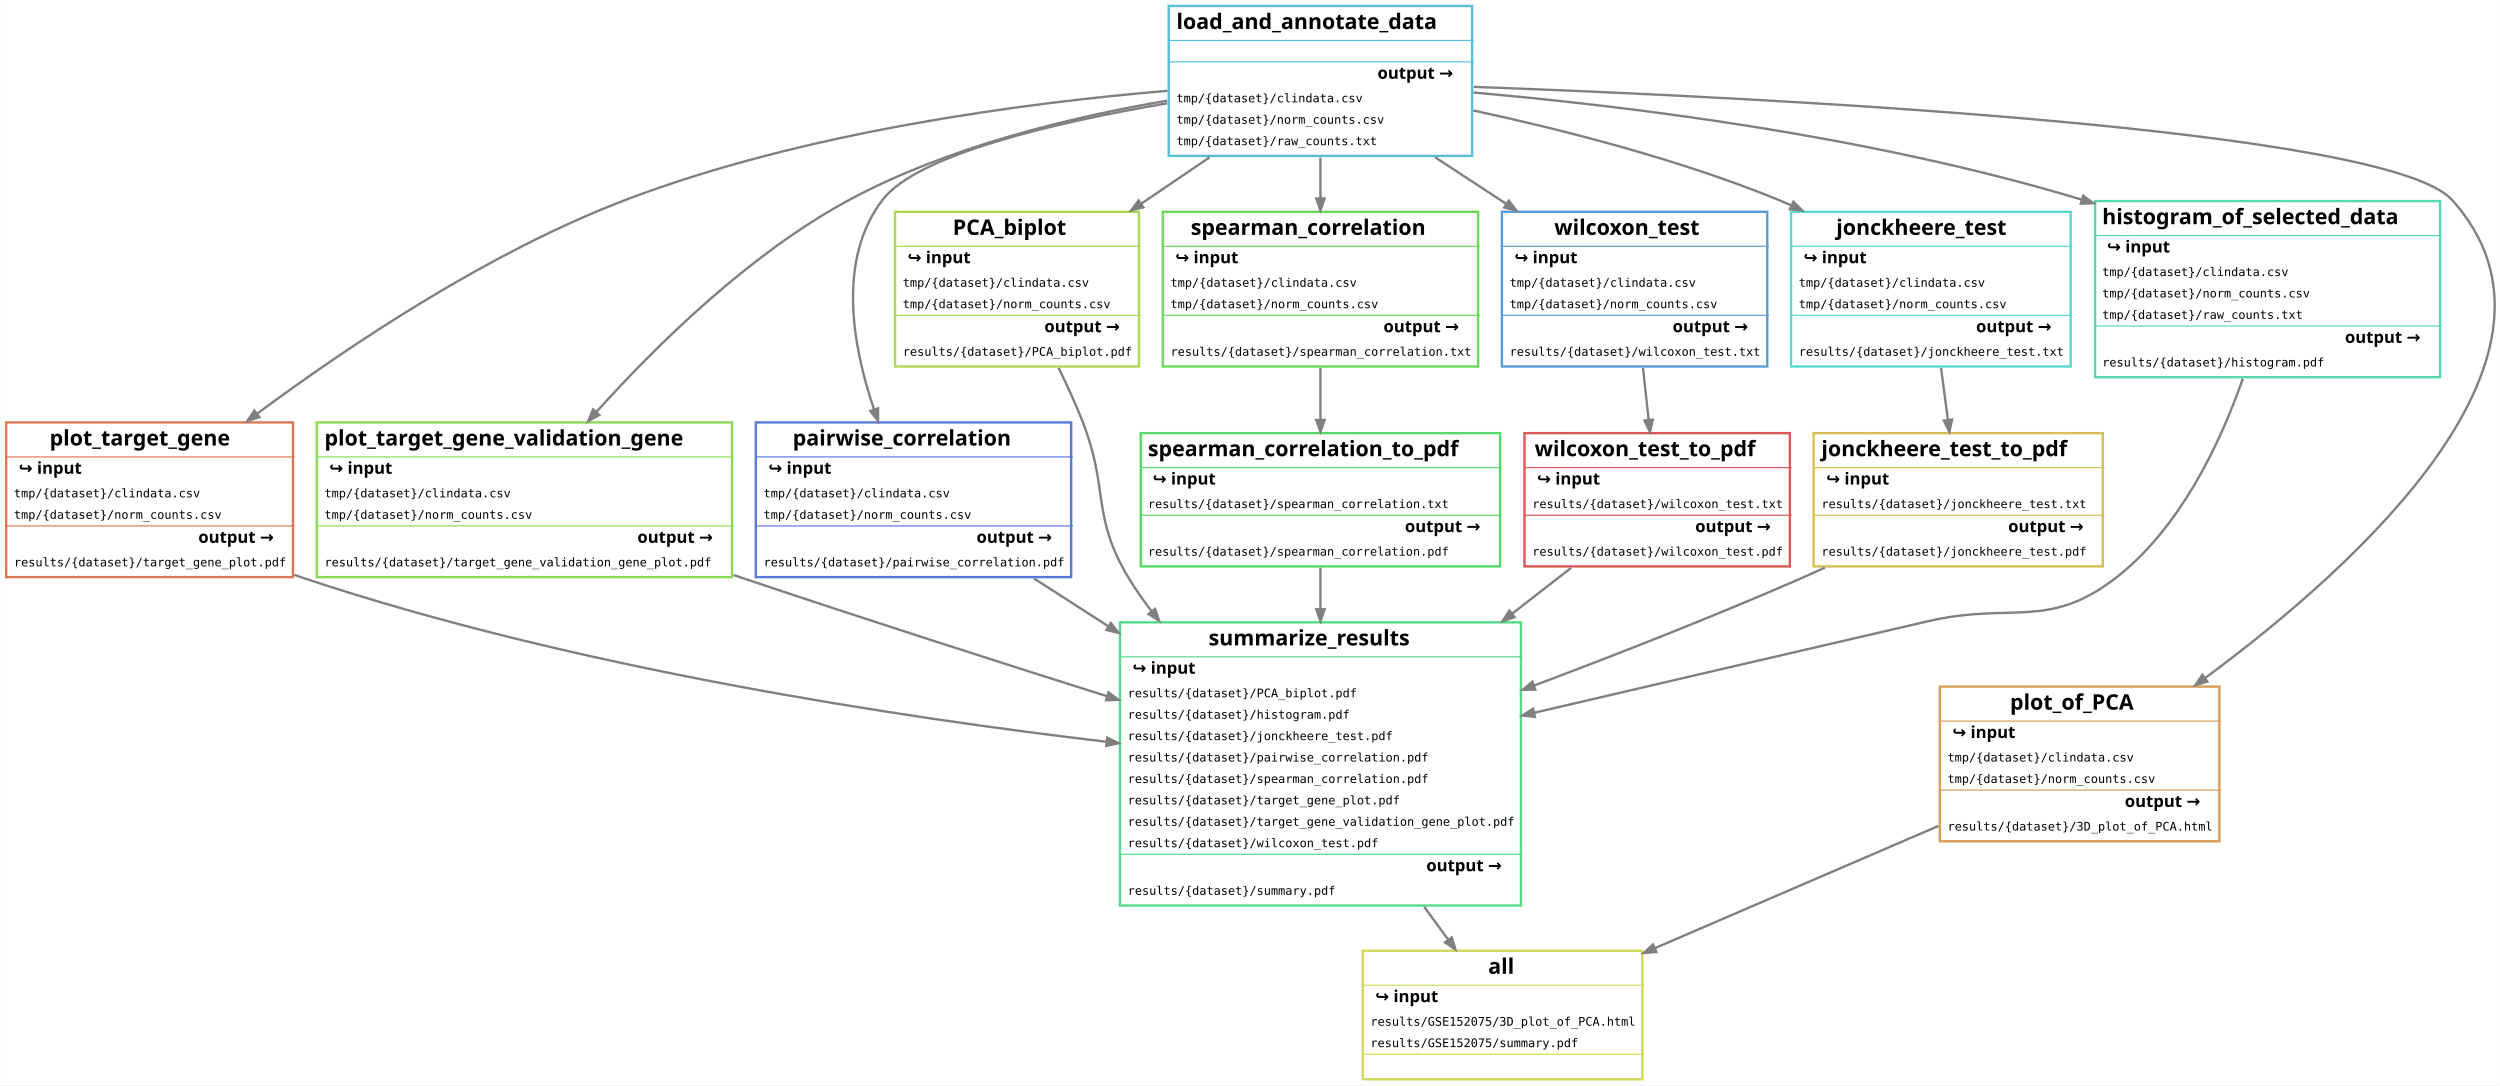
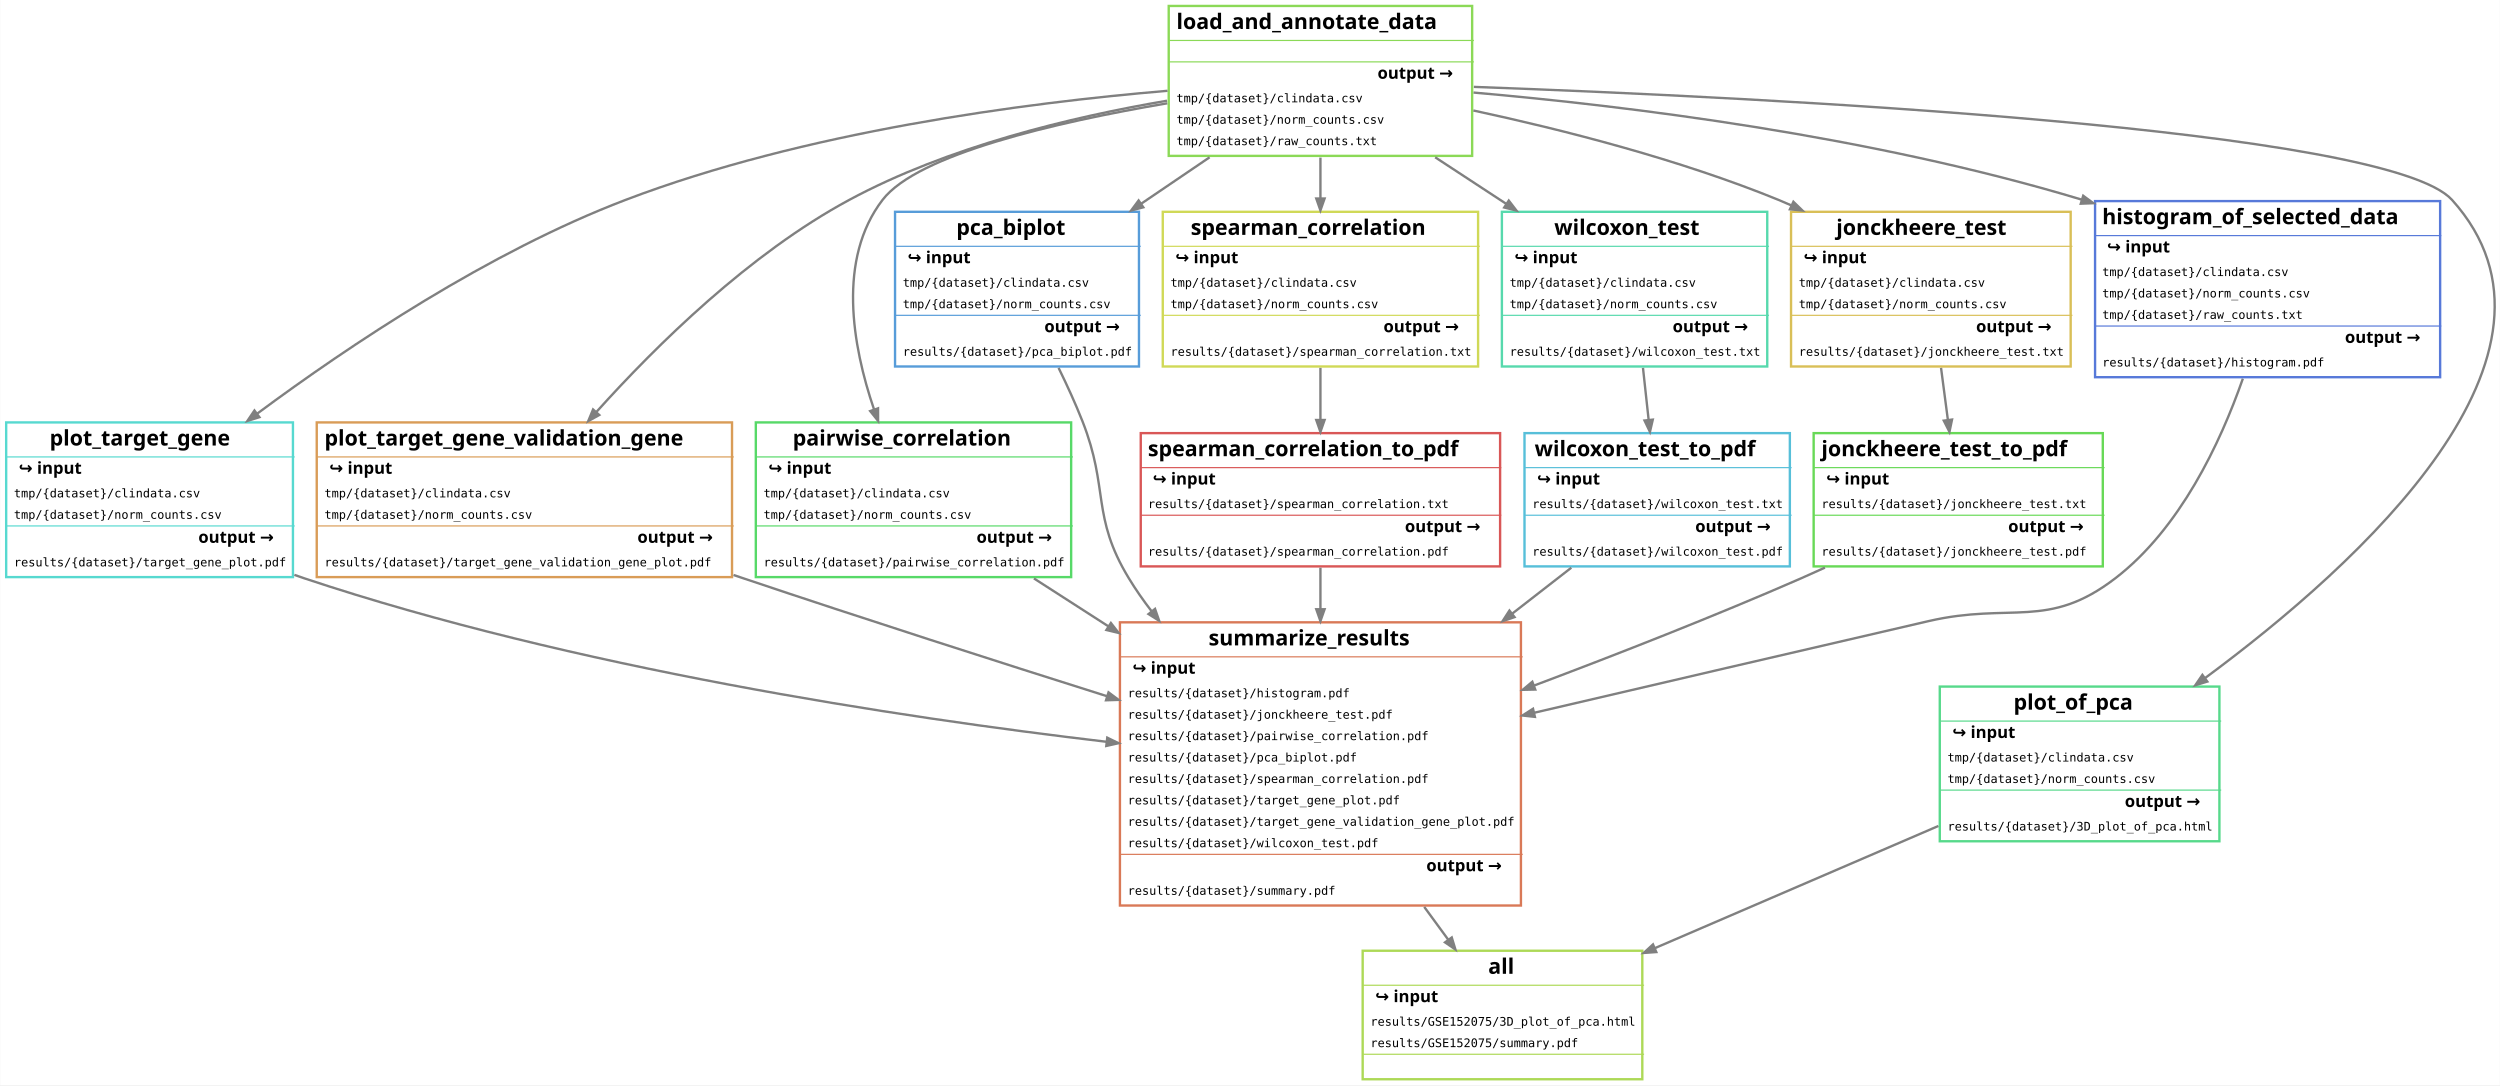
<svg xmlns="http://www.w3.org/2000/svg" width="2101pt" height="912pt" viewBox="0.00 0.00 2100.62 912.00">
  <g id="graph0" class="graph" transform="scale(1 1) rotate(0) translate(4 908)">
    <polygon fill="white" stroke="transparent" points="-4,4 -4,-908 2096.62,-908 2096.62,4 -4,4" />
    <g id="node1" class="node">
      <text text-anchor="start" x="1246.5" y="-89.6" font-family="sans" font-weight="bold" font-size="18.00">all</text>
      <text text-anchor="start" x="1147.5" y="-65.8" font-family="sans" font-size="10.00"> </text>
      <text text-anchor="start" x="1151.5" y="-65.8" font-family="sans" font-weight="bold" font-size="14.00">↪ input</text>
      <text text-anchor="start" x="1209.5" y="-65.8" font-family="sans" font-size="10.00"> </text>
-       <text text-anchor="start" x="1147.5" y="-46" font-family="monospace" font-size="10.00">results/GSE152075/3D_plot_of_PCA.html</text>
+       <text text-anchor="start" x="1147.5" y="-46" font-family="monospace" font-size="10.00">results/GSE152075/3D_plot_of_pca.html</text>
      <text text-anchor="start" x="1147.5" y="-28" font-family="monospace" font-size="10.00">results/GSE152075/summary.pdf</text>
      <text text-anchor="start" x="1363.5" y="-10" font-family="sans" font-size="10.00">  </text>
-       <polygon fill="#d0d957" stroke="#d0d957" points="1141.5,-80 1141.5,-80 1377.5,-80 1377.5,-80 1141.5,-80" />
-       <polygon fill="#d0d957" stroke="#d0d957" points="1141.5,-22 1141.5,-22 1377.5,-22 1377.5,-22 1141.5,-22" />
-       <polygon fill="none" stroke="#d0d957" stroke-width="2" points="1141,-1 1141,-109 1376,-109 1376,-1 1141,-1" />
+       <polygon fill="#add957" stroke="#add957" points="1141.5,-80 1141.5,-80 1377.5,-80 1377.5,-80 1141.5,-80" />
+       <polygon fill="#add957" stroke="#add957" points="1141.5,-22 1141.5,-22 1377.5,-22 1377.5,-22 1141.5,-22" />
+       <polygon fill="none" stroke="#add957" stroke-width="2" points="1141,-1 1141,-109 1376,-109 1376,-1 1141,-1" />
    </g>
    <g id="node2" class="node">
      <text text-anchor="start" x="1011.5" y="-365.6" font-family="sans" font-weight="bold" font-size="18.00">summarize_results</text>
      <text text-anchor="start" x="943.5" y="-341.8" font-family="sans" font-size="10.00"> </text>
      <text text-anchor="start" x="947.5" y="-341.8" font-family="sans" font-weight="bold" font-size="14.00">↪ input</text>
      <text text-anchor="start" x="1005.5" y="-341.8" font-family="sans" font-size="10.00"> </text>
-       <text text-anchor="start" x="943.5" y="-322" font-family="monospace" font-size="10.00">results/{dataset}/PCA_biplot.pdf</text>
-       <text text-anchor="start" x="943.5" y="-304" font-family="monospace" font-size="10.00">results/{dataset}/histogram.pdf</text>
-       <text text-anchor="start" x="943.5" y="-286" font-family="monospace" font-size="10.00">results/{dataset}/jonckheere_test.pdf</text>
-       <text text-anchor="start" x="943.5" y="-268" font-family="monospace" font-size="10.00">results/{dataset}/pairwise_correlation.pdf</text>
+       <text text-anchor="start" x="943.5" y="-322" font-family="monospace" font-size="10.00">results/{dataset}/histogram.pdf</text>
+       <text text-anchor="start" x="943.5" y="-304" font-family="monospace" font-size="10.00">results/{dataset}/jonckheere_test.pdf</text>
+       <text text-anchor="start" x="943.5" y="-286" font-family="monospace" font-size="10.00">results/{dataset}/pairwise_correlation.pdf</text>
+       <text text-anchor="start" x="943.5" y="-268" font-family="monospace" font-size="10.00">results/{dataset}/pca_biplot.pdf</text>
      <text text-anchor="start" x="943.5" y="-250" font-family="monospace" font-size="10.00">results/{dataset}/spearman_correlation.pdf</text>
      <text text-anchor="start" x="943.5" y="-232" font-family="monospace" font-size="10.00">results/{dataset}/target_gene_plot.pdf</text>
      <text text-anchor="start" x="943.5" y="-214" font-family="monospace" font-size="10.00">results/{dataset}/target_gene_validation_gene_plot.pdf</text>
      <text text-anchor="start" x="943.5" y="-196" font-family="monospace" font-size="10.00">results/{dataset}/wilcoxon_test.pdf</text>
      <text text-anchor="start" x="1190.5" y="-175.8" font-family="sans" font-size="10.00"> </text>
      <text text-anchor="start" x="1194.5" y="-175.8" font-family="sans" font-weight="bold" font-size="14.00">output →</text>
      <text text-anchor="start" x="1264.5" y="-175.8" font-family="sans" font-size="10.00"> </text>
      <text text-anchor="start" x="943.5" y="-156" font-family="monospace" font-size="10.00">results/{dataset}/summary.pdf</text>
-       <polygon fill="#57d98b" stroke="#57d98b" points="937.5,-356 937.5,-356 1275.5,-356 1275.5,-356 937.5,-356" />
-       <polygon fill="#57d98b" stroke="#57d98b" points="937.5,-190 937.5,-190 1275.5,-190 1275.5,-190 937.5,-190" />
-       <polygon fill="none" stroke="#57d98b" stroke-width="2" points="937,-147 937,-385 1274,-385 1274,-147 937,-147" />
+       <polygon fill="#d97957" stroke="#d97957" points="937.5,-356 937.5,-356 1275.5,-356 1275.5,-356 937.5,-356" />
+       <polygon fill="#d97957" stroke="#d97957" points="937.5,-190 937.5,-190 1275.5,-190 1275.5,-190 937.5,-190" />
+       <polygon fill="none" stroke="#d97957" stroke-width="2" points="937,-147 937,-385 1274,-385 1274,-147 937,-147" />
    </g>
    <g id="edge1" class="edge">
      <path fill="none" stroke="grey" stroke-width="2" d="M1192.73,-145.85C1199.64,-136.4 1206.44,-127.12 1212.89,-118.31" />
      <polygon fill="grey" stroke="grey" stroke-width="2" points="1215.87,-120.16 1218.95,-110.03 1210.22,-116.03 1215.87,-120.16" />
    </g>
    <g id="node3" class="node">
      <text text-anchor="start" x="37.5" y="-533.6" font-family="sans" font-weight="bold" font-size="18.00">plot_target_gene</text>
      <text text-anchor="start" x="7.5" y="-509.8" font-family="sans" font-size="10.00"> </text>
      <text text-anchor="start" x="11.5" y="-509.8" font-family="sans" font-weight="bold" font-size="14.00">↪ input</text>
      <text text-anchor="start" x="69.5" y="-509.8" font-family="sans" font-size="10.00"> </text>
      <text text-anchor="start" x="7.5" y="-490" font-family="monospace" font-size="10.00">tmp/{dataset}/clindata.csv</text>
      <text text-anchor="start" x="7.5" y="-472" font-family="monospace" font-size="10.00">tmp/{dataset}/norm_counts.csv</text>
      <text text-anchor="start" x="158.5" y="-451.8" font-family="sans" font-size="10.00"> </text>
      <text text-anchor="start" x="162.5" y="-451.8" font-family="sans" font-weight="bold" font-size="14.00">output →</text>
      <text text-anchor="start" x="232.5" y="-451.8" font-family="sans" font-size="10.00"> </text>
      <text text-anchor="start" x="7.5" y="-432" font-family="monospace" font-size="10.00">results/{dataset}/target_gene_plot.pdf</text>
-       <polygon fill="#d97957" stroke="#d97957" points="1.5,-524 1.5,-524 243.5,-524 243.5,-524 1.5,-524" />
-       <polygon fill="#d97957" stroke="#d97957" points="1.5,-466 1.5,-466 243.5,-466 243.5,-466 1.5,-466" />
-       <polygon fill="none" stroke="#d97957" stroke-width="2" points="1,-423 1,-553 242,-553 242,-423 1,-423" />
-     </g>
-     <g id="edge4" class="edge">
+       <polygon fill="#57d9d0" stroke="#57d9d0" points="1.5,-524 1.5,-524 243.5,-524 243.5,-524 1.5,-524" />
+       <polygon fill="#57d9d0" stroke="#57d9d0" points="1.5,-466 1.5,-466 243.5,-466 243.5,-466 1.5,-466" />
+       <polygon fill="none" stroke="#57d9d0" stroke-width="2" points="1,-423 1,-553 242,-553 242,-423 1,-423" />
+     </g>
+     <g id="edge7" class="edge">
      <path fill="none" stroke="grey" stroke-width="2" d="M243.2,-424.89C245.98,-423.88 248.75,-422.92 251.5,-422 477.63,-346.66 750.36,-305.25 925.77,-284.6" />
      <polygon fill="grey" stroke="grey" stroke-width="2" points="926.35,-288.05 935.87,-283.42 925.54,-281.1 926.35,-288.05" />
    </g>
    <g id="node4" class="node">
      <text text-anchor="start" x="984.5" y="-883.6" font-family="sans" font-weight="bold" font-size="18.00">load_and_annotate_data</text>
      <text text-anchor="start" x="984.5" y="-862" font-family="sans" font-size="10.00">  </text>
      <text text-anchor="start" x="1149.5" y="-841.8" font-family="sans" font-size="10.00"> </text>
      <text text-anchor="start" x="1153.5" y="-841.8" font-family="sans" font-weight="bold" font-size="14.00">output →</text>
      <text text-anchor="start" x="1223.5" y="-841.8" font-family="sans" font-size="10.00"> </text>
      <text text-anchor="start" x="984.5" y="-822" font-family="monospace" font-size="10.00">tmp/{dataset}/clindata.csv</text>
      <text text-anchor="start" x="984.5" y="-804" font-family="monospace" font-size="10.00">tmp/{dataset}/norm_counts.csv</text>
      <text text-anchor="start" x="984.5" y="-786" font-family="monospace" font-size="10.00">tmp/{dataset}/raw_counts.txt</text>
-       <polygon fill="#57bfd9" stroke="#57bfd9" points="978.5,-874 978.5,-874 1234.5,-874 1234.5,-874 978.5,-874" />
-       <polygon fill="#57bfd9" stroke="#57bfd9" points="978.5,-856 978.5,-856 1234.5,-856 1234.5,-856 978.5,-856" />
-       <polygon fill="none" stroke="#57bfd9" stroke-width="2" points="978,-777 978,-903 1233,-903 1233,-777 978,-777" />
+       <polygon fill="#8bd957" stroke="#8bd957" points="978.5,-874 978.5,-874 1234.5,-874 1234.5,-874 978.5,-874" />
+       <polygon fill="#8bd957" stroke="#8bd957" points="978.5,-856 978.5,-856 1234.5,-856 1234.5,-856 978.5,-856" />
+       <polygon fill="none" stroke="#8bd957" stroke-width="2" points="978,-777 978,-903 1233,-903 1233,-777 978,-777" />
    </g>
    <g id="edge11" class="edge">
      <path fill="none" stroke="grey" stroke-width="2" d="M976.99,-831.69C856.06,-821.48 671.64,-797.23 521.5,-740 406.93,-696.33 289.71,-618.03 212.04,-560.45" />
      <polygon fill="grey" stroke="grey" stroke-width="2" points="213.82,-557.41 203.71,-554.25 209.64,-563.03 213.82,-557.41" />
    </g>
    <g id="node5" class="node">
      <text text-anchor="start" x="268.5" y="-533.6" font-family="sans" font-weight="bold" font-size="18.00">plot_target_gene_validation_gene</text>
      <text text-anchor="start" x="268.5" y="-509.8" font-family="sans" font-size="10.00"> </text>
      <text text-anchor="start" x="272.5" y="-509.8" font-family="sans" font-weight="bold" font-size="14.00">↪ input</text>
      <text text-anchor="start" x="330.5" y="-509.8" font-family="sans" font-size="10.00"> </text>
      <text text-anchor="start" x="268.5" y="-490" font-family="monospace" font-size="10.00">tmp/{dataset}/clindata.csv</text>
      <text text-anchor="start" x="268.5" y="-472" font-family="monospace" font-size="10.00">tmp/{dataset}/norm_counts.csv</text>
      <text text-anchor="start" x="527.5" y="-451.8" font-family="sans" font-size="10.00"> </text>
      <text text-anchor="start" x="531.5" y="-451.8" font-family="sans" font-weight="bold" font-size="14.00">output →</text>
      <text text-anchor="start" x="601.5" y="-451.8" font-family="sans" font-size="10.00"> </text>
      <text text-anchor="start" x="268.5" y="-432" font-family="monospace" font-size="10.00">results/{dataset}/target_gene_validation_gene_plot.pdf</text>
-       <polygon fill="#8bd957" stroke="#8bd957" points="262.5,-524 262.5,-524 612.5,-524 612.5,-524 262.5,-524" />
-       <polygon fill="#8bd957" stroke="#8bd957" points="262.5,-466 262.5,-466 612.5,-466 612.5,-466 262.5,-466" />
-       <polygon fill="none" stroke="#8bd957" stroke-width="2" points="262,-423 262,-553 611,-553 611,-423 262,-423" />
+       <polygon fill="#d99c57" stroke="#d99c57" points="262.5,-524 262.5,-524 612.5,-524 612.5,-524 262.5,-524" />
+       <polygon fill="#d99c57" stroke="#d99c57" points="262.5,-466 262.5,-466 612.5,-466 612.5,-466 262.5,-466" />
+       <polygon fill="none" stroke="#d99c57" stroke-width="2" points="262,-423 262,-553 611,-553 611,-423 262,-423" />
    </g>
    <g id="edge12" class="edge">
      <path fill="none" stroke="grey" stroke-width="2" d="M976.56,-823.36C896.12,-809.68 792.47,-784.71 709.5,-740 625.83,-694.92 547.88,-618.36 496.87,-561.63" />
      <polygon fill="grey" stroke="grey" stroke-width="2" points="499.43,-559.24 490.16,-554.11 494.21,-563.9 499.43,-559.24" />
    </g>
    <g id="node6" class="node">
      <text text-anchor="start" x="662" y="-533.6" font-family="sans" font-weight="bold" font-size="18.00">pairwise_correlation</text>
      <text text-anchor="start" x="637.5" y="-509.8" font-family="sans" font-size="10.00"> </text>
      <text text-anchor="start" x="641.5" y="-509.8" font-family="sans" font-weight="bold" font-size="14.00">↪ input</text>
      <text text-anchor="start" x="699.5" y="-509.8" font-family="sans" font-size="10.00"> </text>
      <text text-anchor="start" x="637.5" y="-490" font-family="monospace" font-size="10.00">tmp/{dataset}/clindata.csv</text>
      <text text-anchor="start" x="637.5" y="-472" font-family="monospace" font-size="10.00">tmp/{dataset}/norm_counts.csv</text>
      <text text-anchor="start" x="812.5" y="-451.8" font-family="sans" font-size="10.00"> </text>
      <text text-anchor="start" x="816.5" y="-451.8" font-family="sans" font-weight="bold" font-size="14.00">output →</text>
      <text text-anchor="start" x="886.5" y="-451.8" font-family="sans" font-size="10.00"> </text>
      <text text-anchor="start" x="637.5" y="-432" font-family="monospace" font-size="10.00">results/{dataset}/pairwise_correlation.pdf</text>
-       <polygon fill="#5779d9" stroke="#5779d9" points="631.5,-524 631.5,-524 897.5,-524 897.5,-524 631.5,-524" />
-       <polygon fill="#5779d9" stroke="#5779d9" points="631.5,-466 631.5,-466 897.5,-466 897.5,-466 631.5,-466" />
-       <polygon fill="none" stroke="#5779d9" stroke-width="2" points="631,-423 631,-553 896,-553 896,-423 631,-423" />
+       <polygon fill="#57d968" stroke="#57d968" points="631.5,-524 631.5,-524 897.5,-524 897.5,-524 631.5,-524" />
+       <polygon fill="#57d968" stroke="#57d968" points="631.5,-466 631.5,-466 897.5,-466 897.5,-466 631.5,-466" />
+       <polygon fill="none" stroke="#57d968" stroke-width="2" points="631,-423 631,-553 896,-553 896,-423 631,-423" />
    </g>
    <g id="edge13" class="edge">
      <path fill="none" stroke="grey" stroke-width="2" d="M976.81,-821.19C882.84,-805.23 766.93,-778.4 737.5,-740 699.47,-690.39 711.91,-618.11 730.37,-563.84" />
      <polygon fill="grey" stroke="grey" stroke-width="2" points="733.72,-564.86 733.76,-554.27 727.12,-562.53 733.72,-564.86" />
    </g>
    <g id="node7" class="node">
-       <text text-anchor="start" x="796.5" y="-710.6" font-family="sans" font-weight="bold" font-size="18.00">PCA_biplot</text>
+       <text text-anchor="start" x="799.5" y="-710.6" font-family="sans" font-weight="bold" font-size="18.00">pca_biplot</text>
      <text text-anchor="start" x="754.5" y="-686.8" font-family="sans" font-size="10.00"> </text>
      <text text-anchor="start" x="758.5" y="-686.8" font-family="sans" font-weight="bold" font-size="14.00">↪ input</text>
      <text text-anchor="start" x="816.5" y="-686.8" font-family="sans" font-size="10.00"> </text>
      <text text-anchor="start" x="754.5" y="-667" font-family="monospace" font-size="10.00">tmp/{dataset}/clindata.csv</text>
      <text text-anchor="start" x="754.5" y="-649" font-family="monospace" font-size="10.00">tmp/{dataset}/norm_counts.csv</text>
      <text text-anchor="start" x="869.5" y="-628.8" font-family="sans" font-size="10.00"> </text>
      <text text-anchor="start" x="873.5" y="-628.8" font-family="sans" font-weight="bold" font-size="14.00">output →</text>
      <text text-anchor="start" x="943.5" y="-628.8" font-family="sans" font-size="10.00"> </text>
-       <text text-anchor="start" x="754.5" y="-609" font-family="monospace" font-size="10.00">results/{dataset}/PCA_biplot.pdf</text>
-       <polygon fill="#add957" stroke="#add957" points="748.5,-701 748.5,-701 954.5,-701 954.5,-701 748.5,-701" />
-       <polygon fill="#add957" stroke="#add957" points="748.5,-643 748.5,-643 954.5,-643 954.5,-643 748.5,-643" />
-       <polygon fill="none" stroke="#add957" stroke-width="2" points="748,-600 748,-730 953,-730 953,-600 748,-600" />
+       <text text-anchor="start" x="754.5" y="-609" font-family="monospace" font-size="10.00">results/{dataset}/pca_biplot.pdf</text>
+       <polygon fill="#579cd9" stroke="#579cd9" points="748.5,-701 748.5,-701 954.5,-701 954.5,-701 748.5,-701" />
+       <polygon fill="#579cd9" stroke="#579cd9" points="748.5,-643 748.5,-643 954.5,-643 954.5,-643 748.5,-643" />
+       <polygon fill="none" stroke="#579cd9" stroke-width="2" points="748,-600 748,-730 953,-730 953,-600 748,-600" />
    </g>
    <g id="edge14" class="edge">
      <path fill="none" stroke="grey" stroke-width="2" d="M1012.36,-775.81C993.64,-763.11 973.86,-749.69 954.8,-736.76" />
      <polygon fill="grey" stroke="grey" stroke-width="2" points="956.63,-733.77 946.39,-731.05 952.7,-739.56 956.63,-733.77" />
    </g>
    <g id="node9" class="node">
      <text text-anchor="start" x="996.5" y="-710.6" font-family="sans" font-weight="bold" font-size="18.00">spearman_correlation</text>
      <text text-anchor="start" x="979.5" y="-686.8" font-family="sans" font-size="10.00"> </text>
      <text text-anchor="start" x="983.5" y="-686.8" font-family="sans" font-weight="bold" font-size="14.00">↪ input</text>
      <text text-anchor="start" x="1041.5" y="-686.8" font-family="sans" font-size="10.00"> </text>
      <text text-anchor="start" x="979.5" y="-667" font-family="monospace" font-size="10.00">tmp/{dataset}/clindata.csv</text>
      <text text-anchor="start" x="979.5" y="-649" font-family="monospace" font-size="10.00">tmp/{dataset}/norm_counts.csv</text>
      <text text-anchor="start" x="1154.5" y="-628.8" font-family="sans" font-size="10.00"> </text>
      <text text-anchor="start" x="1158.5" y="-628.8" font-family="sans" font-weight="bold" font-size="14.00">output →</text>
      <text text-anchor="start" x="1228.5" y="-628.8" font-family="sans" font-size="10.00"> </text>
      <text text-anchor="start" x="979.5" y="-609" font-family="monospace" font-size="10.00">results/{dataset}/spearman_correlation.txt</text>
-       <polygon fill="#68d957" stroke="#68d957" points="973.5,-701 973.5,-701 1239.5,-701 1239.5,-701 973.5,-701" />
-       <polygon fill="#68d957" stroke="#68d957" points="973.5,-643 973.5,-643 1239.5,-643 1239.5,-643 973.5,-643" />
-       <polygon fill="none" stroke="#68d957" stroke-width="2" points="973,-600 973,-730 1238,-730 1238,-600 973,-600" />
+       <polygon fill="#d0d957" stroke="#d0d957" points="973.5,-701 973.5,-701 1239.5,-701 1239.5,-701 973.5,-701" />
+       <polygon fill="#d0d957" stroke="#d0d957" points="973.5,-643 973.5,-643 1239.5,-643 1239.5,-643 973.5,-643" />
+       <polygon fill="none" stroke="#d0d957" stroke-width="2" points="973,-600 973,-730 1238,-730 1238,-600 973,-600" />
    </g>
    <g id="edge16" class="edge">
      <path fill="none" stroke="grey" stroke-width="2" d="M1105.5,-775.56C1105.5,-764.49 1105.5,-752.87 1105.5,-741.51" />
      <polygon fill="grey" stroke="grey" stroke-width="2" points="1109,-741.17 1105.5,-731.17 1102,-741.17 1109,-741.17" />
    </g>
    <g id="node11" class="node">
      <text text-anchor="start" x="1302" y="-710.6" font-family="sans" font-weight="bold" font-size="18.00">wilcoxon_test</text>
      <text text-anchor="start" x="1264.5" y="-686.8" font-family="sans" font-size="10.00"> </text>
      <text text-anchor="start" x="1268.5" y="-686.8" font-family="sans" font-weight="bold" font-size="14.00">↪ input</text>
      <text text-anchor="start" x="1326.5" y="-686.8" font-family="sans" font-size="10.00"> </text>
      <text text-anchor="start" x="1264.5" y="-667" font-family="monospace" font-size="10.00">tmp/{dataset}/clindata.csv</text>
      <text text-anchor="start" x="1264.5" y="-649" font-family="monospace" font-size="10.00">tmp/{dataset}/norm_counts.csv</text>
      <text text-anchor="start" x="1397.5" y="-628.8" font-family="sans" font-size="10.00"> </text>
      <text text-anchor="start" x="1401.5" y="-628.8" font-family="sans" font-weight="bold" font-size="14.00">output →</text>
      <text text-anchor="start" x="1471.5" y="-628.8" font-family="sans" font-size="10.00"> </text>
      <text text-anchor="start" x="1264.5" y="-609" font-family="monospace" font-size="10.00">results/{dataset}/wilcoxon_test.txt</text>
-       <polygon fill="#579cd9" stroke="#579cd9" points="1258.5,-701 1258.5,-701 1482.5,-701 1482.5,-701 1258.5,-701" />
-       <polygon fill="#579cd9" stroke="#579cd9" points="1258.5,-643 1258.5,-643 1482.5,-643 1482.5,-643 1258.5,-643" />
-       <polygon fill="none" stroke="#579cd9" stroke-width="2" points="1258,-600 1258,-730 1481,-730 1481,-600 1258,-600" />
+       <polygon fill="#57d9ad" stroke="#57d9ad" points="1258.5,-701 1258.5,-701 1482.5,-701 1482.5,-701 1258.5,-701" />
+       <polygon fill="#57d9ad" stroke="#57d9ad" points="1258.5,-643 1258.5,-643 1482.5,-643 1482.5,-643 1258.5,-643" />
+       <polygon fill="none" stroke="#57d9ad" stroke-width="2" points="1258,-600 1258,-730 1481,-730 1481,-600 1258,-600" />
    </g>
    <g id="edge18" class="edge">
      <path fill="none" stroke="grey" stroke-width="2" d="M1201.93,-775.81C1221.39,-763.06 1241.97,-749.57 1261.79,-736.58" />
      <polygon fill="grey" stroke="grey" stroke-width="2" points="1263.78,-739.46 1270.23,-731.05 1259.95,-733.61 1263.78,-739.46" />
    </g>
    <g id="node13" class="node">
      <text text-anchor="start" x="1539" y="-710.6" font-family="sans" font-weight="bold" font-size="18.00">jonckheere_test</text>
      <text text-anchor="start" x="1507.5" y="-686.8" font-family="sans" font-size="10.00"> </text>
      <text text-anchor="start" x="1511.5" y="-686.8" font-family="sans" font-weight="bold" font-size="14.00">↪ input</text>
      <text text-anchor="start" x="1569.5" y="-686.8" font-family="sans" font-size="10.00"> </text>
      <text text-anchor="start" x="1507.5" y="-667" font-family="monospace" font-size="10.00">tmp/{dataset}/clindata.csv</text>
      <text text-anchor="start" x="1507.5" y="-649" font-family="monospace" font-size="10.00">tmp/{dataset}/norm_counts.csv</text>
      <text text-anchor="start" x="1652.5" y="-628.8" font-family="sans" font-size="10.00"> </text>
      <text text-anchor="start" x="1656.5" y="-628.8" font-family="sans" font-weight="bold" font-size="14.00">output →</text>
      <text text-anchor="start" x="1726.5" y="-628.8" font-family="sans" font-size="10.00"> </text>
      <text text-anchor="start" x="1507.5" y="-609" font-family="monospace" font-size="10.00">results/{dataset}/jonckheere_test.txt</text>
-       <polygon fill="#57d9d0" stroke="#57d9d0" points="1501.5,-701 1501.5,-701 1737.5,-701 1737.5,-701 1501.5,-701" />
-       <polygon fill="#57d9d0" stroke="#57d9d0" points="1501.5,-643 1501.5,-643 1737.5,-643 1737.5,-643 1501.5,-643" />
-       <polygon fill="none" stroke="#57d9d0" stroke-width="2" points="1501,-600 1501,-730 1736,-730 1736,-600 1501,-600" />
+       <polygon fill="#d9bf57" stroke="#d9bf57" points="1501.5,-701 1501.5,-701 1737.5,-701 1737.5,-701 1501.5,-701" />
+       <polygon fill="#d9bf57" stroke="#d9bf57" points="1501.5,-643 1501.5,-643 1737.5,-643 1737.5,-643 1501.5,-643" />
+       <polygon fill="none" stroke="#d9bf57" stroke-width="2" points="1501,-600 1501,-730 1736,-730 1736,-600 1501,-600" />
    </g>
    <g id="edge20" class="edge">
      <path fill="none" stroke="grey" stroke-width="2" d="M1234.01,-815.14C1310.22,-798.75 1407.77,-773.81 1490.5,-740 1494.14,-738.51 1497.8,-736.94 1501.47,-735.29" />
      <polygon fill="grey" stroke="grey" stroke-width="2" points="1502.99,-738.45 1510.59,-731.07 1500.05,-732.1 1502.99,-738.45" />
    </g>
    <g id="node14" class="node">
      <text text-anchor="start" x="1762.5" y="-719.6" font-family="sans" font-weight="bold" font-size="18.00">histogram_of_selected_data</text>
      <text text-anchor="start" x="1762.5" y="-695.8" font-family="sans" font-size="10.00"> </text>
      <text text-anchor="start" x="1766.5" y="-695.8" font-family="sans" font-weight="bold" font-size="14.00">↪ input</text>
      <text text-anchor="start" x="1824.5" y="-695.8" font-family="sans" font-size="10.00"> </text>
      <text text-anchor="start" x="1762.5" y="-676" font-family="monospace" font-size="10.00">tmp/{dataset}/clindata.csv</text>
      <text text-anchor="start" x="1762.5" y="-658" font-family="monospace" font-size="10.00">tmp/{dataset}/norm_counts.csv</text>
      <text text-anchor="start" x="1762.5" y="-640" font-family="monospace" font-size="10.00">tmp/{dataset}/raw_counts.txt</text>
      <text text-anchor="start" x="1962.5" y="-619.8" font-family="sans" font-size="10.00"> </text>
      <text text-anchor="start" x="1966.5" y="-619.8" font-family="sans" font-weight="bold" font-size="14.00">output →</text>
      <text text-anchor="start" x="2036.5" y="-619.8" font-family="sans" font-size="10.00"> </text>
      <text text-anchor="start" x="1762.5" y="-600" font-family="monospace" font-size="10.00">results/{dataset}/histogram.pdf</text>
-       <polygon fill="#57d9ad" stroke="#57d9ad" points="1756.5,-710 1756.5,-710 2047.5,-710 2047.5,-710 1756.5,-710" />
-       <polygon fill="#57d9ad" stroke="#57d9ad" points="1756.5,-634 1756.5,-634 2047.5,-634 2047.5,-634 1756.5,-634" />
-       <polygon fill="none" stroke="#57d9ad" stroke-width="2" points="1756.5,-591 1756.5,-739 2046.5,-739 2046.5,-591 1756.5,-591" />
+       <polygon fill="#5779d9" stroke="#5779d9" points="1756.5,-710 1756.5,-710 2047.5,-710 2047.5,-710 1756.5,-710" />
+       <polygon fill="#5779d9" stroke="#5779d9" points="1756.5,-634 1756.5,-634 2047.5,-634 2047.5,-634 1756.5,-634" />
+       <polygon fill="none" stroke="#5779d9" stroke-width="2" points="1756.5,-591 1756.5,-739 2046.5,-739 2046.5,-591 1756.5,-591" />
    </g>
    <g id="edge21" class="edge">
      <path fill="none" stroke="grey" stroke-width="2" d="M1234.15,-830.22C1363.07,-818.92 1566.37,-794.22 1745.49,-740.16" />
      <polygon fill="grey" stroke="grey" stroke-width="2" points="1746.54,-743.5 1755.08,-737.23 1744.5,-736.81 1746.54,-743.5" />
    </g>
    <g id="node15" class="node">
-       <text text-anchor="start" x="1685" y="-311.6" font-family="sans" font-weight="bold" font-size="18.00">plot_of_PCA</text>
+       <text text-anchor="start" x="1688" y="-311.6" font-family="sans" font-weight="bold" font-size="18.00">plot_of_pca</text>
      <text text-anchor="start" x="1632.5" y="-287.8" font-family="sans" font-size="10.00"> </text>
      <text text-anchor="start" x="1636.5" y="-287.8" font-family="sans" font-weight="bold" font-size="14.00">↪ input</text>
      <text text-anchor="start" x="1694.5" y="-287.8" font-family="sans" font-size="10.00"> </text>
      <text text-anchor="start" x="1632.5" y="-268" font-family="monospace" font-size="10.00">tmp/{dataset}/clindata.csv</text>
      <text text-anchor="start" x="1632.5" y="-250" font-family="monospace" font-size="10.00">tmp/{dataset}/norm_counts.csv</text>
      <text text-anchor="start" x="1777.5" y="-229.8" font-family="sans" font-size="10.00"> </text>
      <text text-anchor="start" x="1781.5" y="-229.8" font-family="sans" font-weight="bold" font-size="14.00">output →</text>
      <text text-anchor="start" x="1851.5" y="-229.8" font-family="sans" font-size="10.00"> </text>
-       <text text-anchor="start" x="1632.5" y="-210" font-family="monospace" font-size="10.00">results/{dataset}/3D_plot_of_PCA.html</text>
-       <polygon fill="#d99c57" stroke="#d99c57" points="1626.5,-302 1626.5,-302 1862.5,-302 1862.5,-302 1626.5,-302" />
-       <polygon fill="#d99c57" stroke="#d99c57" points="1626.5,-244 1626.5,-244 1862.5,-244 1862.5,-244 1626.5,-244" />
-       <polygon fill="none" stroke="#d99c57" stroke-width="2" points="1626,-201 1626,-331 1861,-331 1861,-201 1626,-201" />
+       <text text-anchor="start" x="1632.5" y="-210" font-family="monospace" font-size="10.00">results/{dataset}/3D_plot_of_pca.html</text>
+       <polygon fill="#57d98b" stroke="#57d98b" points="1626.5,-302 1626.5,-302 1862.5,-302 1862.5,-302 1626.5,-302" />
+       <polygon fill="#57d98b" stroke="#57d98b" points="1626.5,-244 1626.5,-244 1862.5,-244 1862.5,-244 1626.5,-244" />
+       <polygon fill="none" stroke="#57d98b" stroke-width="2" points="1626,-201 1626,-331 1861,-331 1861,-201 1626,-201" />
    </g>
    <g id="edge22" class="edge">
      <path fill="none" stroke="grey" stroke-width="2" d="M1234.43,-834.99C1481.58,-825.95 2002.46,-799.96 2056.5,-740 2172.89,-610.86 1979.87,-434.87 1848.85,-338.08" />
      <polygon fill="grey" stroke="grey" stroke-width="2" points="1850.84,-335.2 1840.71,-332.1 1846.7,-340.84 1850.84,-335.2" />
    </g>
-     <g id="edge7" class="edge">
+     <g id="edge4" class="edge">
      <path fill="none" stroke="grey" stroke-width="2" d="M612.25,-424.78C615.02,-423.85 617.77,-422.92 620.5,-422 721.35,-388.08 834.58,-351.79 926.26,-322.86" />
      <polygon fill="grey" stroke="grey" stroke-width="2" points="927.42,-326.16 935.91,-319.82 925.32,-319.49 927.42,-326.16" />
    </g>
-     <g id="edge10" class="edge">
+     <g id="edge5" class="edge">
      <path fill="none" stroke="grey" stroke-width="2" d="M864.72,-421.89C884.55,-409.13 905.88,-395.41 927.36,-381.59" />
      <polygon fill="grey" stroke="grey" stroke-width="2" points="929.41,-384.44 935.92,-376.08 925.62,-378.55 929.41,-384.44" />
    </g>
-     <g id="edge6" class="edge">
+     <g id="edge9" class="edge">
      <path fill="none" stroke="grey" stroke-width="2" d="M885.44,-598.84C892.57,-584.3 899.67,-568.8 905.5,-554 927.93,-497.09 912.74,-474.28 944.5,-422 950.26,-412.51 956.75,-403.2 963.73,-394.16" />
      <polygon fill="grey" stroke="grey" stroke-width="2" points="966.5,-396.29 969.98,-386.28 961.02,-391.94 966.5,-396.29" />
    </g>
    <g id="node8" class="node">
      <text text-anchor="start" x="960.5" y="-524.6" font-family="sans" font-weight="bold" font-size="18.00">spearman_correlation_to_pdf</text>
      <text text-anchor="start" x="960.5" y="-500.8" font-family="sans" font-size="10.00"> </text>
      <text text-anchor="start" x="964.5" y="-500.8" font-family="sans" font-weight="bold" font-size="14.00">↪ input</text>
      <text text-anchor="start" x="1022.5" y="-500.8" font-family="sans" font-size="10.00"> </text>
      <text text-anchor="start" x="960.5" y="-481" font-family="monospace" font-size="10.00">results/{dataset}/spearman_correlation.txt</text>
      <text text-anchor="start" x="1172.5" y="-460.8" font-family="sans" font-size="10.00"> </text>
      <text text-anchor="start" x="1176.5" y="-460.8" font-family="sans" font-weight="bold" font-size="14.00">output →</text>
      <text text-anchor="start" x="1246.5" y="-460.8" font-family="sans" font-size="10.00"> </text>
      <text text-anchor="start" x="960.5" y="-441" font-family="monospace" font-size="10.00">results/{dataset}/spearman_correlation.pdf</text>
-       <polygon fill="#57d968" stroke="#57d968" points="954.5,-515 954.5,-515 1257.5,-515 1257.5,-515 954.5,-515" />
-       <polygon fill="#57d968" stroke="#57d968" points="954.5,-475 954.5,-475 1257.5,-475 1257.5,-475 954.5,-475" />
-       <polygon fill="none" stroke="#57d968" stroke-width="2" points="954.5,-432 954.5,-544 1256.5,-544 1256.5,-432 954.5,-432" />
-     </g>
-     <g id="edge9" class="edge">
+       <polygon fill="#d95757" stroke="#d95757" points="954.5,-515 954.5,-515 1257.5,-515 1257.5,-515 954.5,-515" />
+       <polygon fill="#d95757" stroke="#d95757" points="954.5,-475 954.5,-475 1257.5,-475 1257.5,-475 954.5,-475" />
+       <polygon fill="none" stroke="#d95757" stroke-width="2" points="954.5,-432 954.5,-544 1256.5,-544 1256.5,-432 954.5,-432" />
+     </g>
+     <g id="edge3" class="edge">
      <path fill="none" stroke="grey" stroke-width="2" d="M1105.5,-430.92C1105.5,-420.07 1105.5,-408.31 1105.5,-396.22" />
      <polygon fill="grey" stroke="grey" stroke-width="2" points="1109,-396 1105.5,-386 1102,-396 1109,-396" />
    </g>
    <g id="edge15" class="edge">
      <path fill="none" stroke="grey" stroke-width="2" d="M1105.5,-598.84C1105.5,-584.6 1105.5,-569.53 1105.5,-555.25" />
      <polygon fill="grey" stroke="grey" stroke-width="2" points="1109,-555.03 1105.5,-545.03 1102,-555.03 1109,-555.03" />
    </g>
    <g id="node10" class="node">
      <text text-anchor="start" x="1285.5" y="-524.6" font-family="sans" font-weight="bold" font-size="18.00">wilcoxon_test_to_pdf</text>
      <text text-anchor="start" x="1283.5" y="-500.8" font-family="sans" font-size="10.00"> </text>
      <text text-anchor="start" x="1287.5" y="-500.8" font-family="sans" font-weight="bold" font-size="14.00">↪ input</text>
      <text text-anchor="start" x="1345.5" y="-500.8" font-family="sans" font-size="10.00"> </text>
      <text text-anchor="start" x="1283.5" y="-481" font-family="monospace" font-size="10.00">results/{dataset}/wilcoxon_test.txt</text>
      <text text-anchor="start" x="1416.5" y="-460.8" font-family="sans" font-size="10.00"> </text>
      <text text-anchor="start" x="1420.5" y="-460.8" font-family="sans" font-weight="bold" font-size="14.00">output →</text>
      <text text-anchor="start" x="1490.5" y="-460.8" font-family="sans" font-size="10.00"> </text>
      <text text-anchor="start" x="1283.5" y="-441" font-family="monospace" font-size="10.00">results/{dataset}/wilcoxon_test.pdf</text>
-       <polygon fill="#d95757" stroke="#d95757" points="1277.5,-515 1277.5,-515 1501.5,-515 1501.5,-515 1277.5,-515" />
-       <polygon fill="#d95757" stroke="#d95757" points="1277.5,-475 1277.5,-475 1501.5,-475 1501.5,-475 1277.5,-475" />
-       <polygon fill="none" stroke="#d95757" stroke-width="2" points="1277,-432 1277,-544 1500,-544 1500,-432 1277,-432" />
-     </g>
-     <g id="edge3" class="edge">
+       <polygon fill="#57bfd9" stroke="#57bfd9" points="1277.5,-515 1277.5,-515 1501.5,-515 1501.5,-515 1277.5,-515" />
+       <polygon fill="#57bfd9" stroke="#57bfd9" points="1277.5,-475 1277.5,-475 1501.5,-475 1501.5,-475 1277.5,-475" />
+       <polygon fill="none" stroke="#57bfd9" stroke-width="2" points="1277,-432 1277,-544 1500,-544 1500,-432 1277,-432" />
+     </g>
+     <g id="edge8" class="edge">
      <path fill="none" stroke="grey" stroke-width="2" d="M1316.35,-430.92C1300.88,-418.88 1283.93,-405.71 1266.57,-392.22" />
      <polygon fill="grey" stroke="grey" stroke-width="2" points="1268.62,-389.37 1258.58,-386 1264.33,-394.9 1268.62,-389.37" />
    </g>
    <g id="edge17" class="edge">
      <path fill="none" stroke="grey" stroke-width="2" d="M1376.57,-598.84C1378.12,-584.6 1379.76,-569.53 1381.31,-555.25" />
      <polygon fill="grey" stroke="grey" stroke-width="2" points="1384.82,-555.34 1382.42,-545.03 1377.86,-554.59 1384.82,-555.34" />
    </g>
    <g id="node12" class="node">
      <text text-anchor="start" x="1526.5" y="-524.6" font-family="sans" font-weight="bold" font-size="18.00">jonckheere_test_to_pdf</text>
      <text text-anchor="start" x="1526.5" y="-500.8" font-family="sans" font-size="10.00"> </text>
      <text text-anchor="start" x="1530.5" y="-500.8" font-family="sans" font-weight="bold" font-size="14.00">↪ input</text>
      <text text-anchor="start" x="1588.5" y="-500.8" font-family="sans" font-size="10.00"> </text>
      <text text-anchor="start" x="1526.5" y="-481" font-family="monospace" font-size="10.00">results/{dataset}/jonckheere_test.txt</text>
      <text text-anchor="start" x="1679.5" y="-460.8" font-family="sans" font-size="10.00"> </text>
      <text text-anchor="start" x="1683.5" y="-460.8" font-family="sans" font-weight="bold" font-size="14.00">output →</text>
      <text text-anchor="start" x="1753.5" y="-460.8" font-family="sans" font-size="10.00"> </text>
      <text text-anchor="start" x="1526.5" y="-441" font-family="monospace" font-size="10.00">results/{dataset}/jonckheere_test.pdf</text>
-       <polygon fill="#d9bf57" stroke="#d9bf57" points="1520.5,-515 1520.5,-515 1764.5,-515 1764.5,-515 1520.5,-515" />
-       <polygon fill="#d9bf57" stroke="#d9bf57" points="1520.5,-475 1520.5,-475 1764.5,-475 1764.5,-475 1520.5,-475" />
-       <polygon fill="none" stroke="#d9bf57" stroke-width="2" points="1520,-432 1520,-544 1763,-544 1763,-432 1520,-432" />
-     </g>
-     <g id="edge5" class="edge">
+       <polygon fill="#68d957" stroke="#68d957" points="1520.5,-515 1520.5,-515 1764.5,-515 1764.5,-515 1520.5,-515" />
+       <polygon fill="#68d957" stroke="#68d957" points="1520.5,-475 1520.5,-475 1764.5,-475 1764.5,-475 1520.5,-475" />
+       <polygon fill="none" stroke="#68d957" stroke-width="2" points="1520,-432 1520,-544 1763,-544 1763,-432 1520,-432" />
+     </g>
+     <g id="edge6" class="edge">
      <path fill="none" stroke="grey" stroke-width="2" d="M1529.49,-430.98C1522.75,-427.88 1516.05,-424.86 1509.5,-422 1436.87,-390.26 1355.48,-358.36 1284.89,-331.81" />
      <polygon fill="grey" stroke="grey" stroke-width="2" points="1286.04,-328.5 1275.45,-328.27 1283.58,-335.06 1286.04,-328.5" />
    </g>
    <g id="edge19" class="edge">
      <path fill="none" stroke="grey" stroke-width="2" d="M1627.06,-598.84C1628.93,-584.6 1630.92,-569.53 1632.79,-555.25" />
      <polygon fill="grey" stroke="grey" stroke-width="2" points="1636.3,-555.4 1634.14,-545.03 1629.36,-554.48 1636.3,-555.4" />
    </g>
-     <g id="edge8" class="edge">
+     <g id="edge10" class="edge">
      <path fill="none" stroke="grey" stroke-width="2" d="M1880.71,-589.79C1861.62,-535.29 1827.88,-463.76 1773.5,-422 1716.72,-378.4 1686.25,-402.12 1616.5,-386 1506.46,-360.57 1383.14,-331.86 1285.22,-309.01" />
      <polygon fill="grey" stroke="grey" stroke-width="2" points="1285.75,-305.54 1275.22,-306.68 1284.16,-312.36 1285.75,-305.54" />
    </g>
    <g id="edge2" class="edge">
      <path fill="none" stroke="grey" stroke-width="2" d="M1624.86,-213.87C1552.65,-182.76 1460.41,-143.01 1386.55,-111.18" />
      <polygon fill="grey" stroke="grey" stroke-width="2" points="1387.75,-107.89 1377.18,-107.14 1384.98,-114.31 1387.75,-107.89" />
    </g>
  </g>
</svg>
